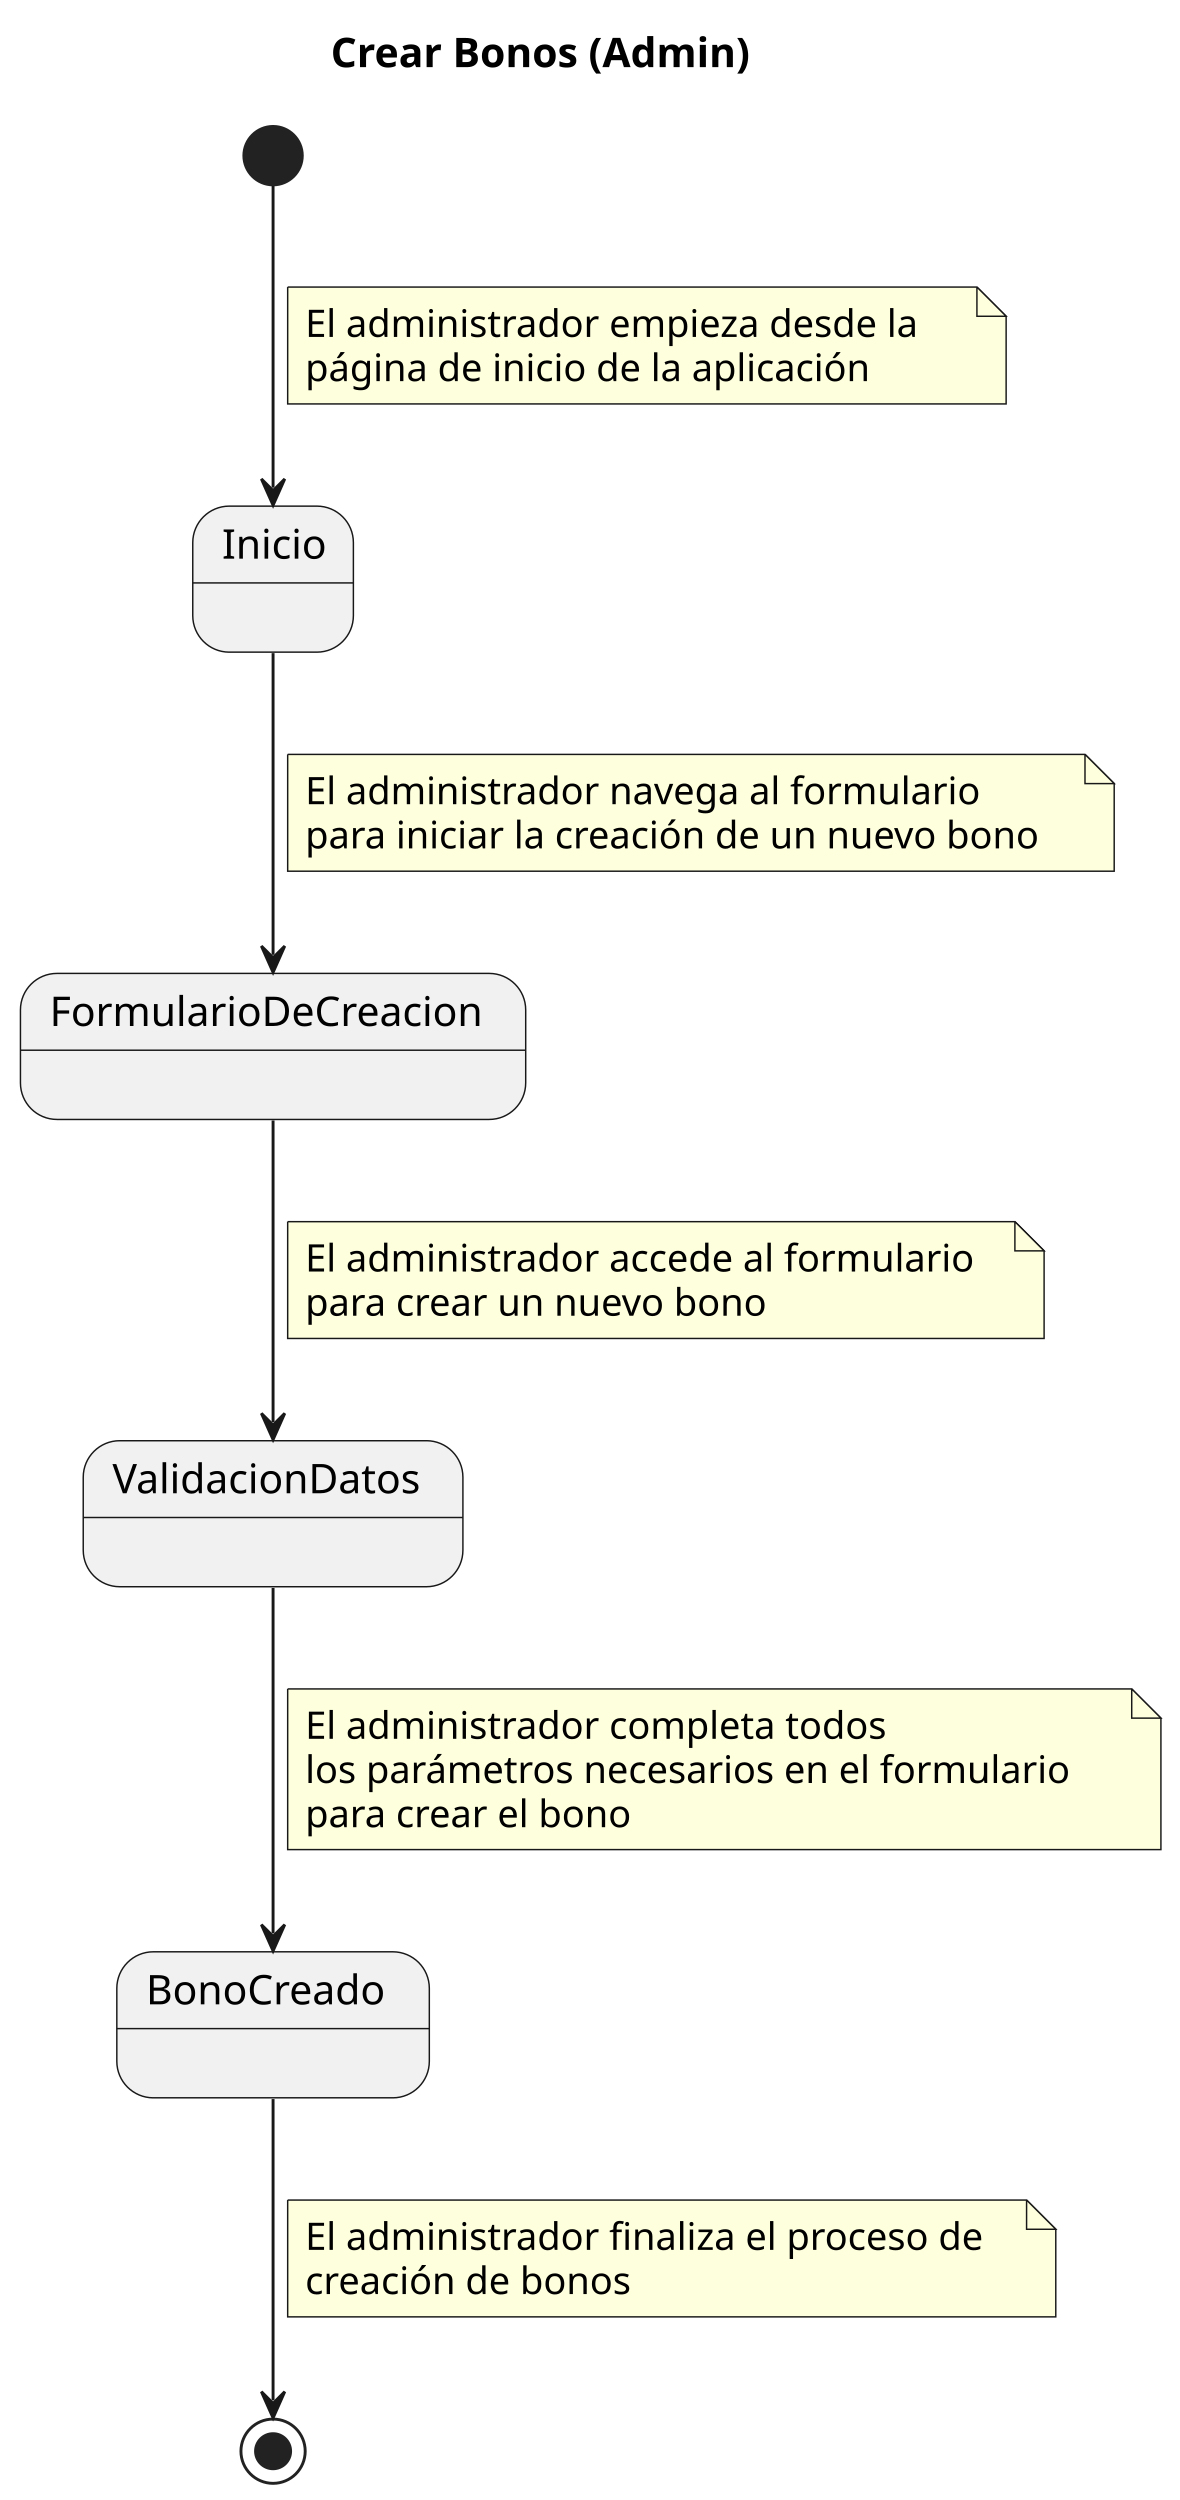
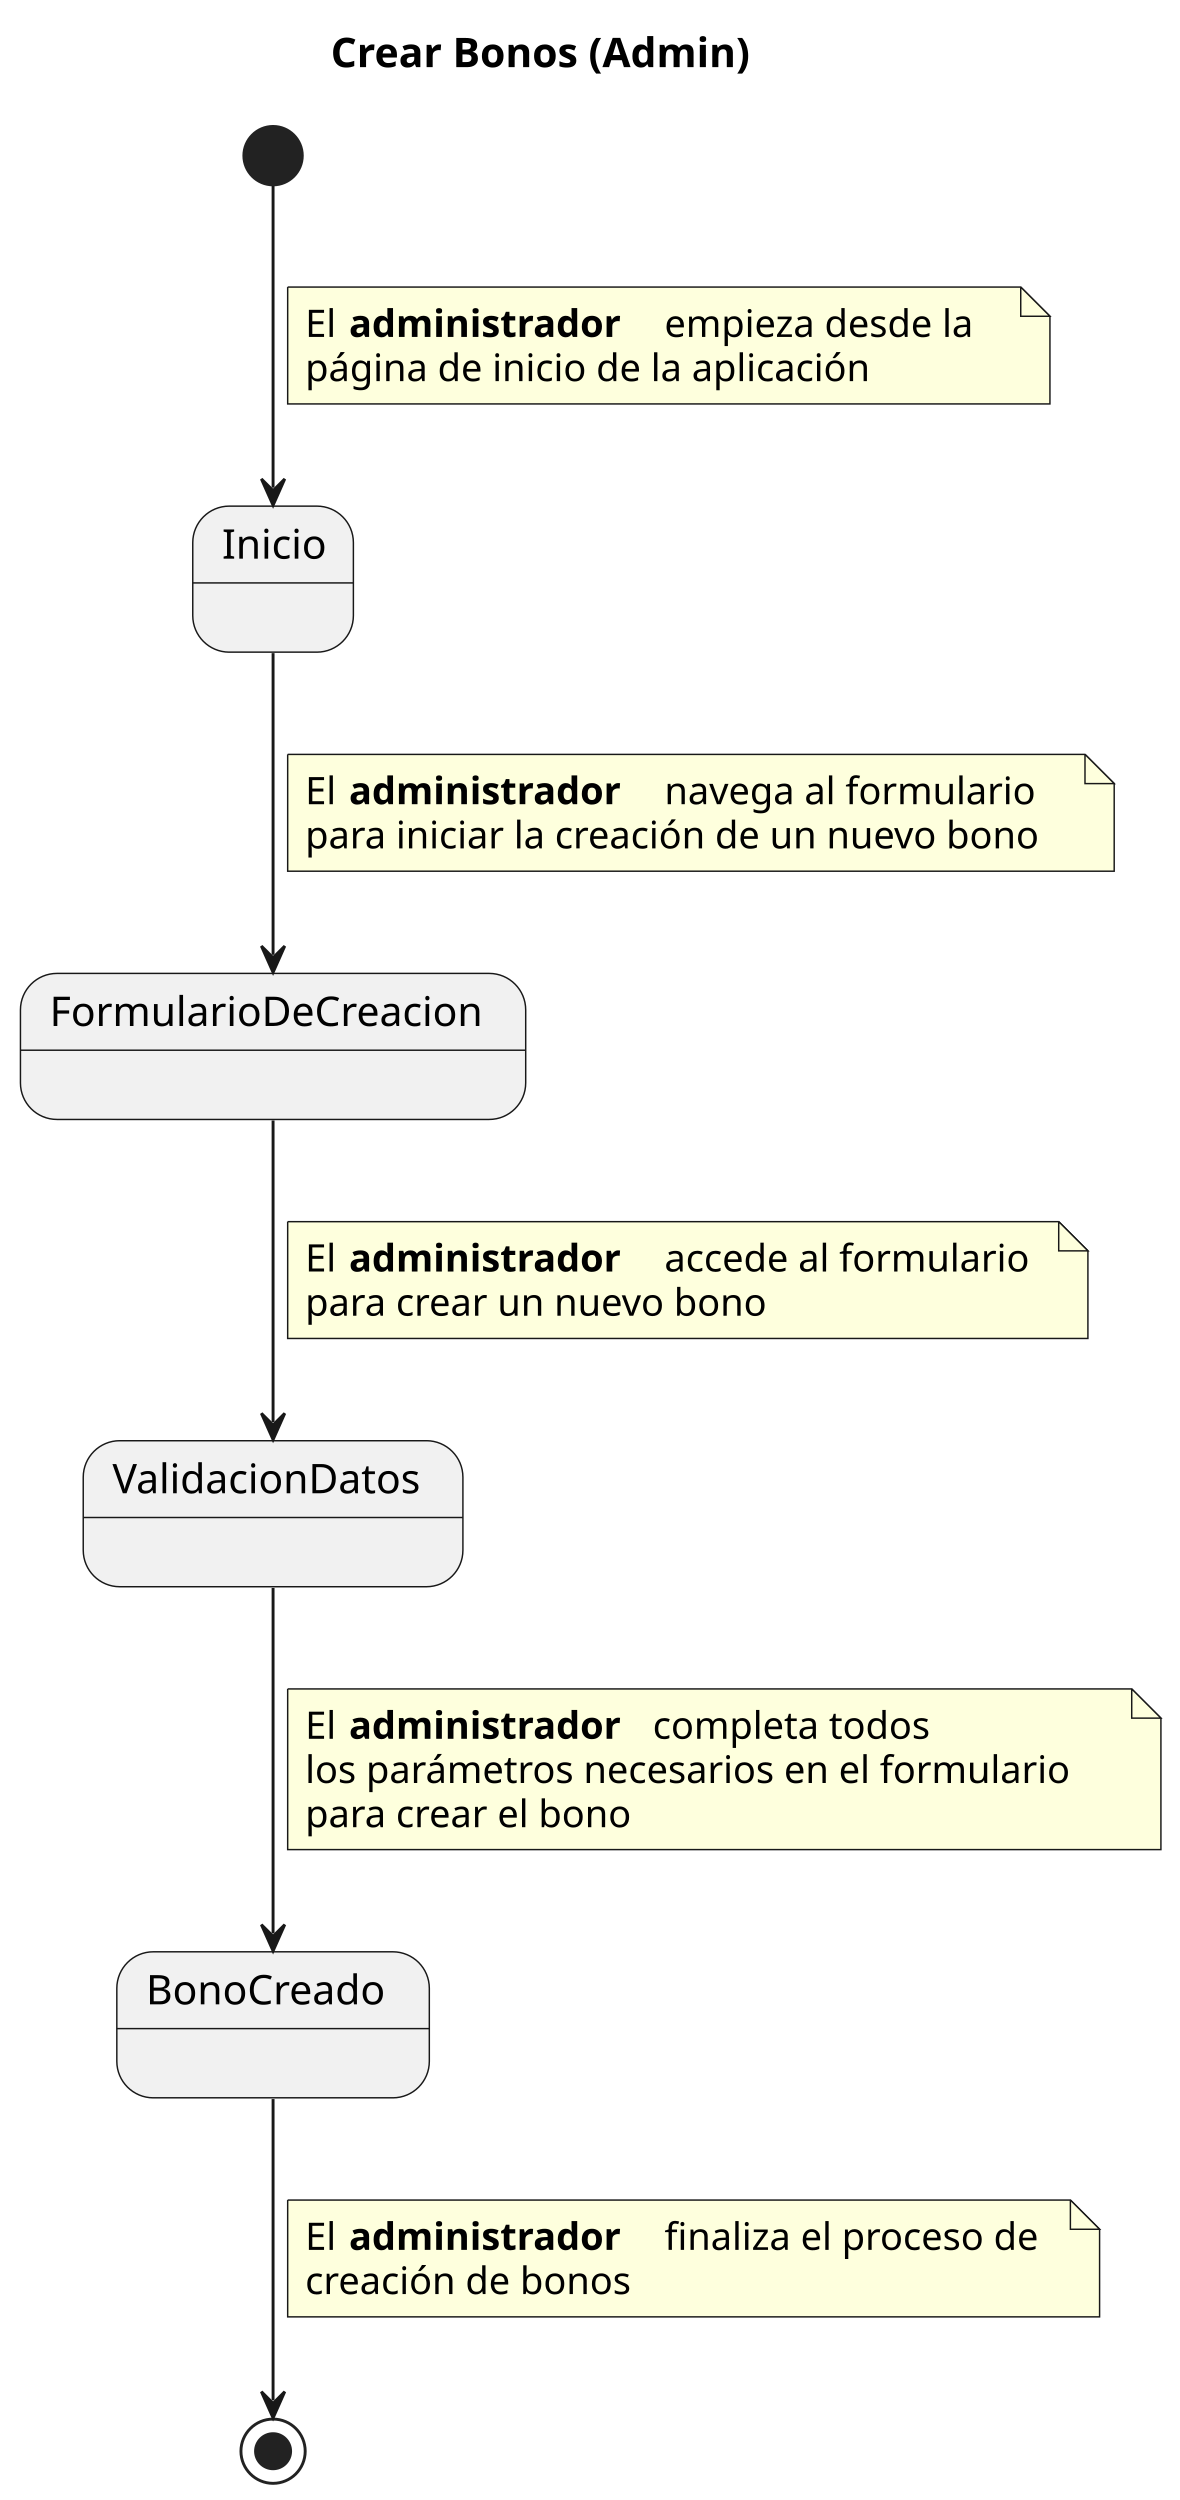
<svg xmlns="http://www.w3.org/2000/svg" contentStyleType="text/css" height="856px" preserveAspectRatio="none" style="width:404px;height:856px;background:#FFFFFF;" version="1.1" viewBox="0 0 404 856" width="404px" zoomAndPan="magnify">
  <defs />
  <g>
    <text fill="#000000" font-family="sans-serif" font-size="14" font-weight="bold" lengthAdjust="spacing" textLength="164" x="113.25" y="22.995">Crear Bonos (Admin)</text>
    <ellipse cx="93.5" cy="53.297" fill="#222222" rx="10" ry="10" style="stroke:#222222;stroke-width:1.0;" />
    <g id="Inicio">
      <rect fill="#F1F1F1" height="50" rx="12.5" ry="12.5" style="stroke:#181818;stroke-width:0.5;" width="55" x="66" y="173.297" />
      <line style="stroke:#181818;stroke-width:0.5;" x1="66" x2="121" y1="199.594" y2="199.594" />
      <text fill="#000000" font-family="sans-serif" font-size="14" lengthAdjust="spacing" textLength="35" x="76" y="191.292">Inicio</text>
    </g>
    <g id="FormularioDeCreacion">
      <rect fill="#F1F1F1" height="50" rx="12.5" ry="12.5" style="stroke:#181818;stroke-width:0.5;" width="173" x="7" y="333.297" />
      <line style="stroke:#181818;stroke-width:0.5;" x1="7" x2="180" y1="359.594" y2="359.594" />
      <text fill="#000000" font-family="sans-serif" font-size="14" lengthAdjust="spacing" textLength="153" x="17" y="351.292">FormularioDeCreacion</text>
    </g>
    <g id="ValidacionDatos">
      <rect fill="#F1F1F1" height="50" rx="12.5" ry="12.5" style="stroke:#181818;stroke-width:0.5;" width="130" x="28.5" y="493.297" />
      <line style="stroke:#181818;stroke-width:0.5;" x1="28.5" x2="158.5" y1="519.594" y2="519.594" />
      <text fill="#000000" font-family="sans-serif" font-size="14" lengthAdjust="spacing" textLength="110" x="38.5" y="511.292">ValidacionDatos</text>
    </g>
    <g id="BonoCreado">
      <rect fill="#F1F1F1" height="50" rx="12.5" ry="12.5" style="stroke:#181818;stroke-width:0.5;" width="107" x="40" y="668.297" />
      <line style="stroke:#181818;stroke-width:0.5;" x1="40" x2="147" y1="694.594" y2="694.594" />
      <text fill="#000000" font-family="sans-serif" font-size="14" lengthAdjust="spacing" textLength="87" x="50" y="686.292">BonoCreado</text>
    </g>
    <ellipse cx="93.5" cy="839.297" fill="none" rx="11" ry="11" style="stroke:#222222;stroke-width:1.0;" />
    <ellipse cx="93.5" cy="839.297" fill="#222222" rx="6" ry="6" style="stroke:#222222;stroke-width:1.0;" />
    <g id="link_*start*_Inicio">
      <path d="M93.5,63.677 C93.5,85.617 93.5,134.817 93.5,166.987 " fill="none" id="*start*-to-Inicio" style="stroke:#181818;stroke-width:1.0;" />
      <polygon fill="#181818" points="93.5,172.987,97.5,163.987,93.5,167.987,89.5,163.987,93.5,172.987" style="stroke:#181818;stroke-width:1.0;" />
-       <path d="M98.5,98.297 L98.5,138.297 L344.5,138.297 L344.5,108.297 L334.5,98.297 L98.5,98.297 " fill="#FEFFDD" style="stroke:#181818;stroke-width:0.5;" />
-       <path d="M334.5,98.297 L334.5,108.297 L344.5,108.297 L334.5,98.297 " fill="#FEFFDD" style="stroke:#181818;stroke-width:0.5;" />
-       <text fill="#000000" font-family="sans-serif" font-size="13" lengthAdjust="spacing" textLength="221" x="104.5" y="115.364">El administrador empieza desde la</text>
+       <path d="M98.5,98.297 L98.5,138.297 L359.5,138.297 L359.5,108.297 L349.5,98.297 L98.5,98.297 " fill="#FEFFDD" style="stroke:#181818;stroke-width:0.5;" />
+       <path d="M349.5,98.297 L349.5,108.297 L359.5,108.297 L349.5,98.297 " fill="#FEFFDD" style="stroke:#181818;stroke-width:0.5;" />
+       <text fill="#000000" font-family="sans-serif" font-size="13" lengthAdjust="spacing" textLength="11" x="104.5" y="115.364">El</text>
+       <text fill="#000000" font-family="sans-serif" font-size="13" font-weight="bold" lengthAdjust="spacing" textLength="104" x="119.5" y="115.364">administrador</text>
+       <text fill="#000000" font-family="sans-serif" font-size="13" lengthAdjust="spacing" textLength="113" x="227.5" y="115.364">empieza desde la</text>
      <text fill="#000000" font-family="sans-serif" font-size="13" lengthAdjust="spacing" textLength="201" x="104.5" y="130.497">página de inicio de la aplicación</text>
    </g>
    <g id="link_Inicio_FormularioDeCreacion">
      <path d="M93.5,223.637 C93.5,253.327 93.5,297.227 93.5,326.927 " fill="none" id="Inicio-to-FormularioDeCreacion" style="stroke:#181818;stroke-width:1.0;" />
      <polygon fill="#181818" points="93.5,332.927,97.5,323.927,93.5,327.927,89.5,323.927,93.5,332.927" style="stroke:#181818;stroke-width:1.0;" />
      <path d="M98.5,258.297 L98.5,298.297 L381.5,298.297 L381.5,268.297 L371.5,258.297 L98.5,258.297 " fill="#FEFFDD" style="stroke:#181818;stroke-width:0.5;" />
      <path d="M371.5,258.297 L371.5,268.297 L381.5,268.297 L371.5,258.297 " fill="#FEFFDD" style="stroke:#181818;stroke-width:0.5;" />
-       <text fill="#000000" font-family="sans-serif" font-size="13" lengthAdjust="spacing" textLength="239" x="104.5" y="275.364">El administrador navega al formulario</text>
+       <text fill="#000000" font-family="sans-serif" font-size="13" lengthAdjust="spacing" textLength="11" x="104.5" y="275.364">El</text>
+       <text fill="#000000" font-family="sans-serif" font-size="13" font-weight="bold" lengthAdjust="spacing" textLength="104" x="119.5" y="275.364">administrador</text>
+       <text fill="#000000" font-family="sans-serif" font-size="13" lengthAdjust="spacing" textLength="131" x="227.5" y="275.364">navega al formulario</text>
      <text fill="#000000" font-family="sans-serif" font-size="13" lengthAdjust="spacing" textLength="262" x="104.5" y="290.497">para iniciar la creación de un nuevo bono</text>
    </g>
    <g id="link_FormularioDeCreacion_ValidacionDatos">
      <path d="M93.5,383.637 C93.5,413.327 93.5,457.227 93.5,486.927 " fill="none" id="FormularioDeCreacion-to-ValidacionDatos" style="stroke:#181818;stroke-width:1.0;" />
      <polygon fill="#181818" points="93.5,492.927,97.5,483.927,93.5,487.927,89.5,483.927,93.5,492.927" style="stroke:#181818;stroke-width:1.0;" />
-       <path d="M98.5,418.297 L98.5,458.297 L357.5,458.297 L357.5,428.297 L347.5,418.297 L98.5,418.297 " fill="#FEFFDD" style="stroke:#181818;stroke-width:0.5;" />
-       <path d="M347.5,418.297 L347.5,428.297 L357.5,428.297 L347.5,418.297 " fill="#FEFFDD" style="stroke:#181818;stroke-width:0.5;" />
-       <text fill="#000000" font-family="sans-serif" font-size="13" lengthAdjust="spacing" textLength="238" x="104.5" y="435.364">El administrador accede al formulario</text>
+       <path d="M98.5,418.297 L98.5,458.297 L372.5,458.297 L372.5,428.297 L362.5,418.297 L98.5,418.297 " fill="#FEFFDD" style="stroke:#181818;stroke-width:0.5;" />
+       <path d="M362.5,418.297 L362.5,428.297 L372.5,428.297 L362.5,418.297 " fill="#FEFFDD" style="stroke:#181818;stroke-width:0.5;" />
+       <text fill="#000000" font-family="sans-serif" font-size="13" lengthAdjust="spacing" textLength="11" x="104.5" y="435.364">El</text>
+       <text fill="#000000" font-family="sans-serif" font-size="13" font-weight="bold" lengthAdjust="spacing" textLength="104" x="119.5" y="435.364">administrador</text>
+       <text fill="#000000" font-family="sans-serif" font-size="13" lengthAdjust="spacing" textLength="130" x="227.5" y="435.364">accede al formulario</text>
      <text fill="#000000" font-family="sans-serif" font-size="13" lengthAdjust="spacing" textLength="165" x="104.5" y="450.497">para crear un nuevo bono</text>
    </g>
    <g id="link_ValidacionDatos_BonoCreado">
      <path d="M93.5,543.717 C93.5,576.687 93.5,629.097 93.5,661.997 " fill="none" id="ValidacionDatos-to-BonoCreado" style="stroke:#181818;stroke-width:1.0;" />
      <polygon fill="#181818" points="93.5,667.997,97.5,658.997,93.5,662.997,89.5,658.997,93.5,667.997" style="stroke:#181818;stroke-width:1.0;" />
      <path d="M98.5,578.297 L98.5,633.297 L397.5,633.297 L397.5,588.297 L387.5,578.297 L98.5,578.297 " fill="#FEFFDD" style="stroke:#181818;stroke-width:0.5;" />
      <path d="M387.5,578.297 L387.5,588.297 L397.5,588.297 L387.5,578.297 " fill="#FEFFDD" style="stroke:#181818;stroke-width:0.5;" />
-       <text fill="#000000" font-family="sans-serif" font-size="13" lengthAdjust="spacing" textLength="208" x="104.5" y="595.364">El administrador completa todos</text>
+       <text fill="#000000" font-family="sans-serif" font-size="13" lengthAdjust="spacing" textLength="11" x="104.5" y="595.364">El</text>
+       <text fill="#000000" font-family="sans-serif" font-size="13" font-weight="bold" lengthAdjust="spacing" textLength="104" x="119.5" y="595.364">administrador</text>
+       <text fill="#000000" font-family="sans-serif" font-size="13" lengthAdjust="spacing" textLength="100" x="223.5" y="595.364">completa todos</text>
      <text fill="#000000" font-family="sans-serif" font-size="13" lengthAdjust="spacing" textLength="274" x="104.5" y="610.497">los parámetros necesarios en el formulario</text>
      <text fill="#000000" font-family="sans-serif" font-size="13" lengthAdjust="spacing" textLength="117" x="104.5" y="625.629">para crear el bono</text>
    </g>
    <g id="link_BonoCreado_*end*">
      <path d="M93.5,718.727 C93.5,750.657 93.5,799.197 93.5,821.907 " fill="none" id="BonoCreado-to-*end*" style="stroke:#181818;stroke-width:1.0;" />
      <polygon fill="#181818" points="93.5,827.907,97.5,818.907,93.5,822.907,89.5,818.907,93.5,827.907" style="stroke:#181818;stroke-width:1.0;" />
-       <path d="M98.5,753.297 L98.5,793.297 L361.5,793.297 L361.5,763.297 L351.5,753.297 L98.5,753.297 " fill="#FEFFDD" style="stroke:#181818;stroke-width:0.5;" />
-       <path d="M351.5,753.297 L351.5,763.297 L361.5,763.297 L351.5,753.297 " fill="#FEFFDD" style="stroke:#181818;stroke-width:0.5;" />
-       <text fill="#000000" font-family="sans-serif" font-size="13" lengthAdjust="spacing" textLength="242" x="104.5" y="770.364">El administrador finaliza el proceso de</text>
+       <path d="M98.5,753.297 L98.5,793.297 L376.5,793.297 L376.5,763.297 L366.5,753.297 L98.5,753.297 " fill="#FEFFDD" style="stroke:#181818;stroke-width:0.5;" />
+       <path d="M366.5,753.297 L366.5,763.297 L376.5,763.297 L366.5,753.297 " fill="#FEFFDD" style="stroke:#181818;stroke-width:0.5;" />
+       <text fill="#000000" font-family="sans-serif" font-size="13" lengthAdjust="spacing" textLength="11" x="104.5" y="770.364">El</text>
+       <text fill="#000000" font-family="sans-serif" font-size="13" font-weight="bold" lengthAdjust="spacing" textLength="104" x="119.5" y="770.364">administrador</text>
+       <text fill="#000000" font-family="sans-serif" font-size="13" lengthAdjust="spacing" textLength="134" x="227.5" y="770.364">finaliza el proceso de</text>
      <text fill="#000000" font-family="sans-serif" font-size="13" lengthAdjust="spacing" textLength="117" x="104.5" y="785.497">creación de bonos</text>
    </g>
  </g>
</svg>
